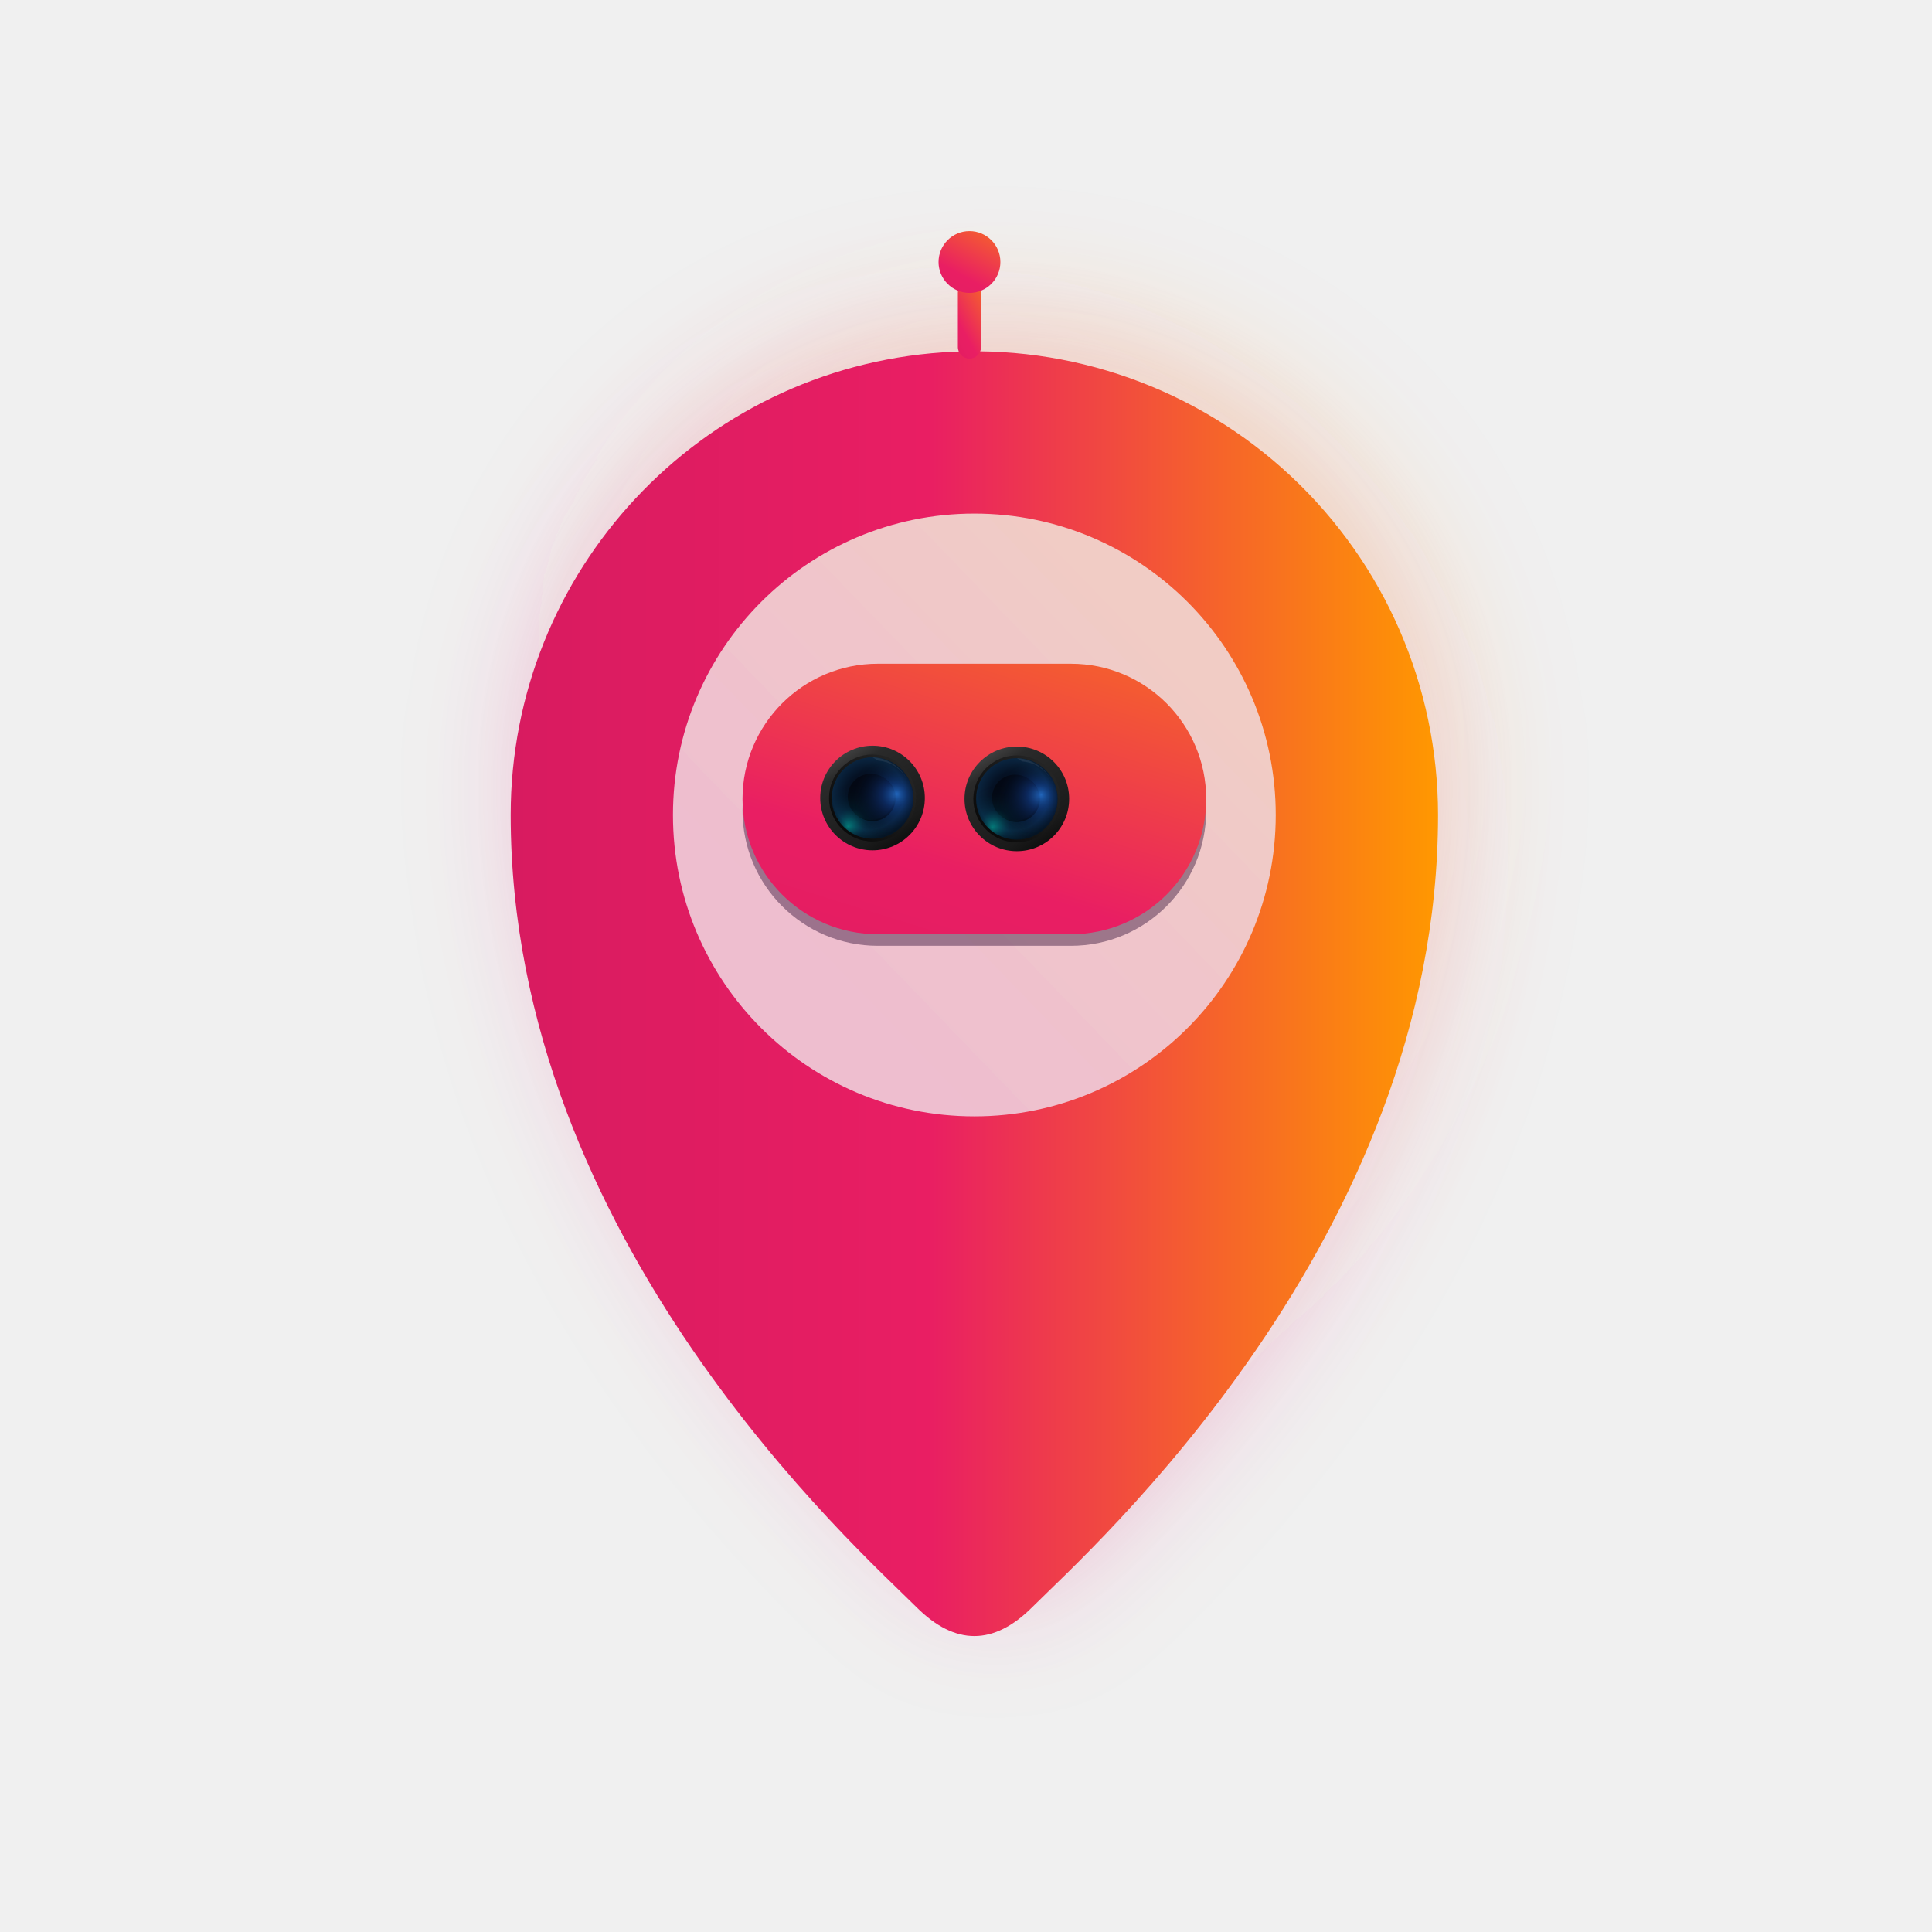
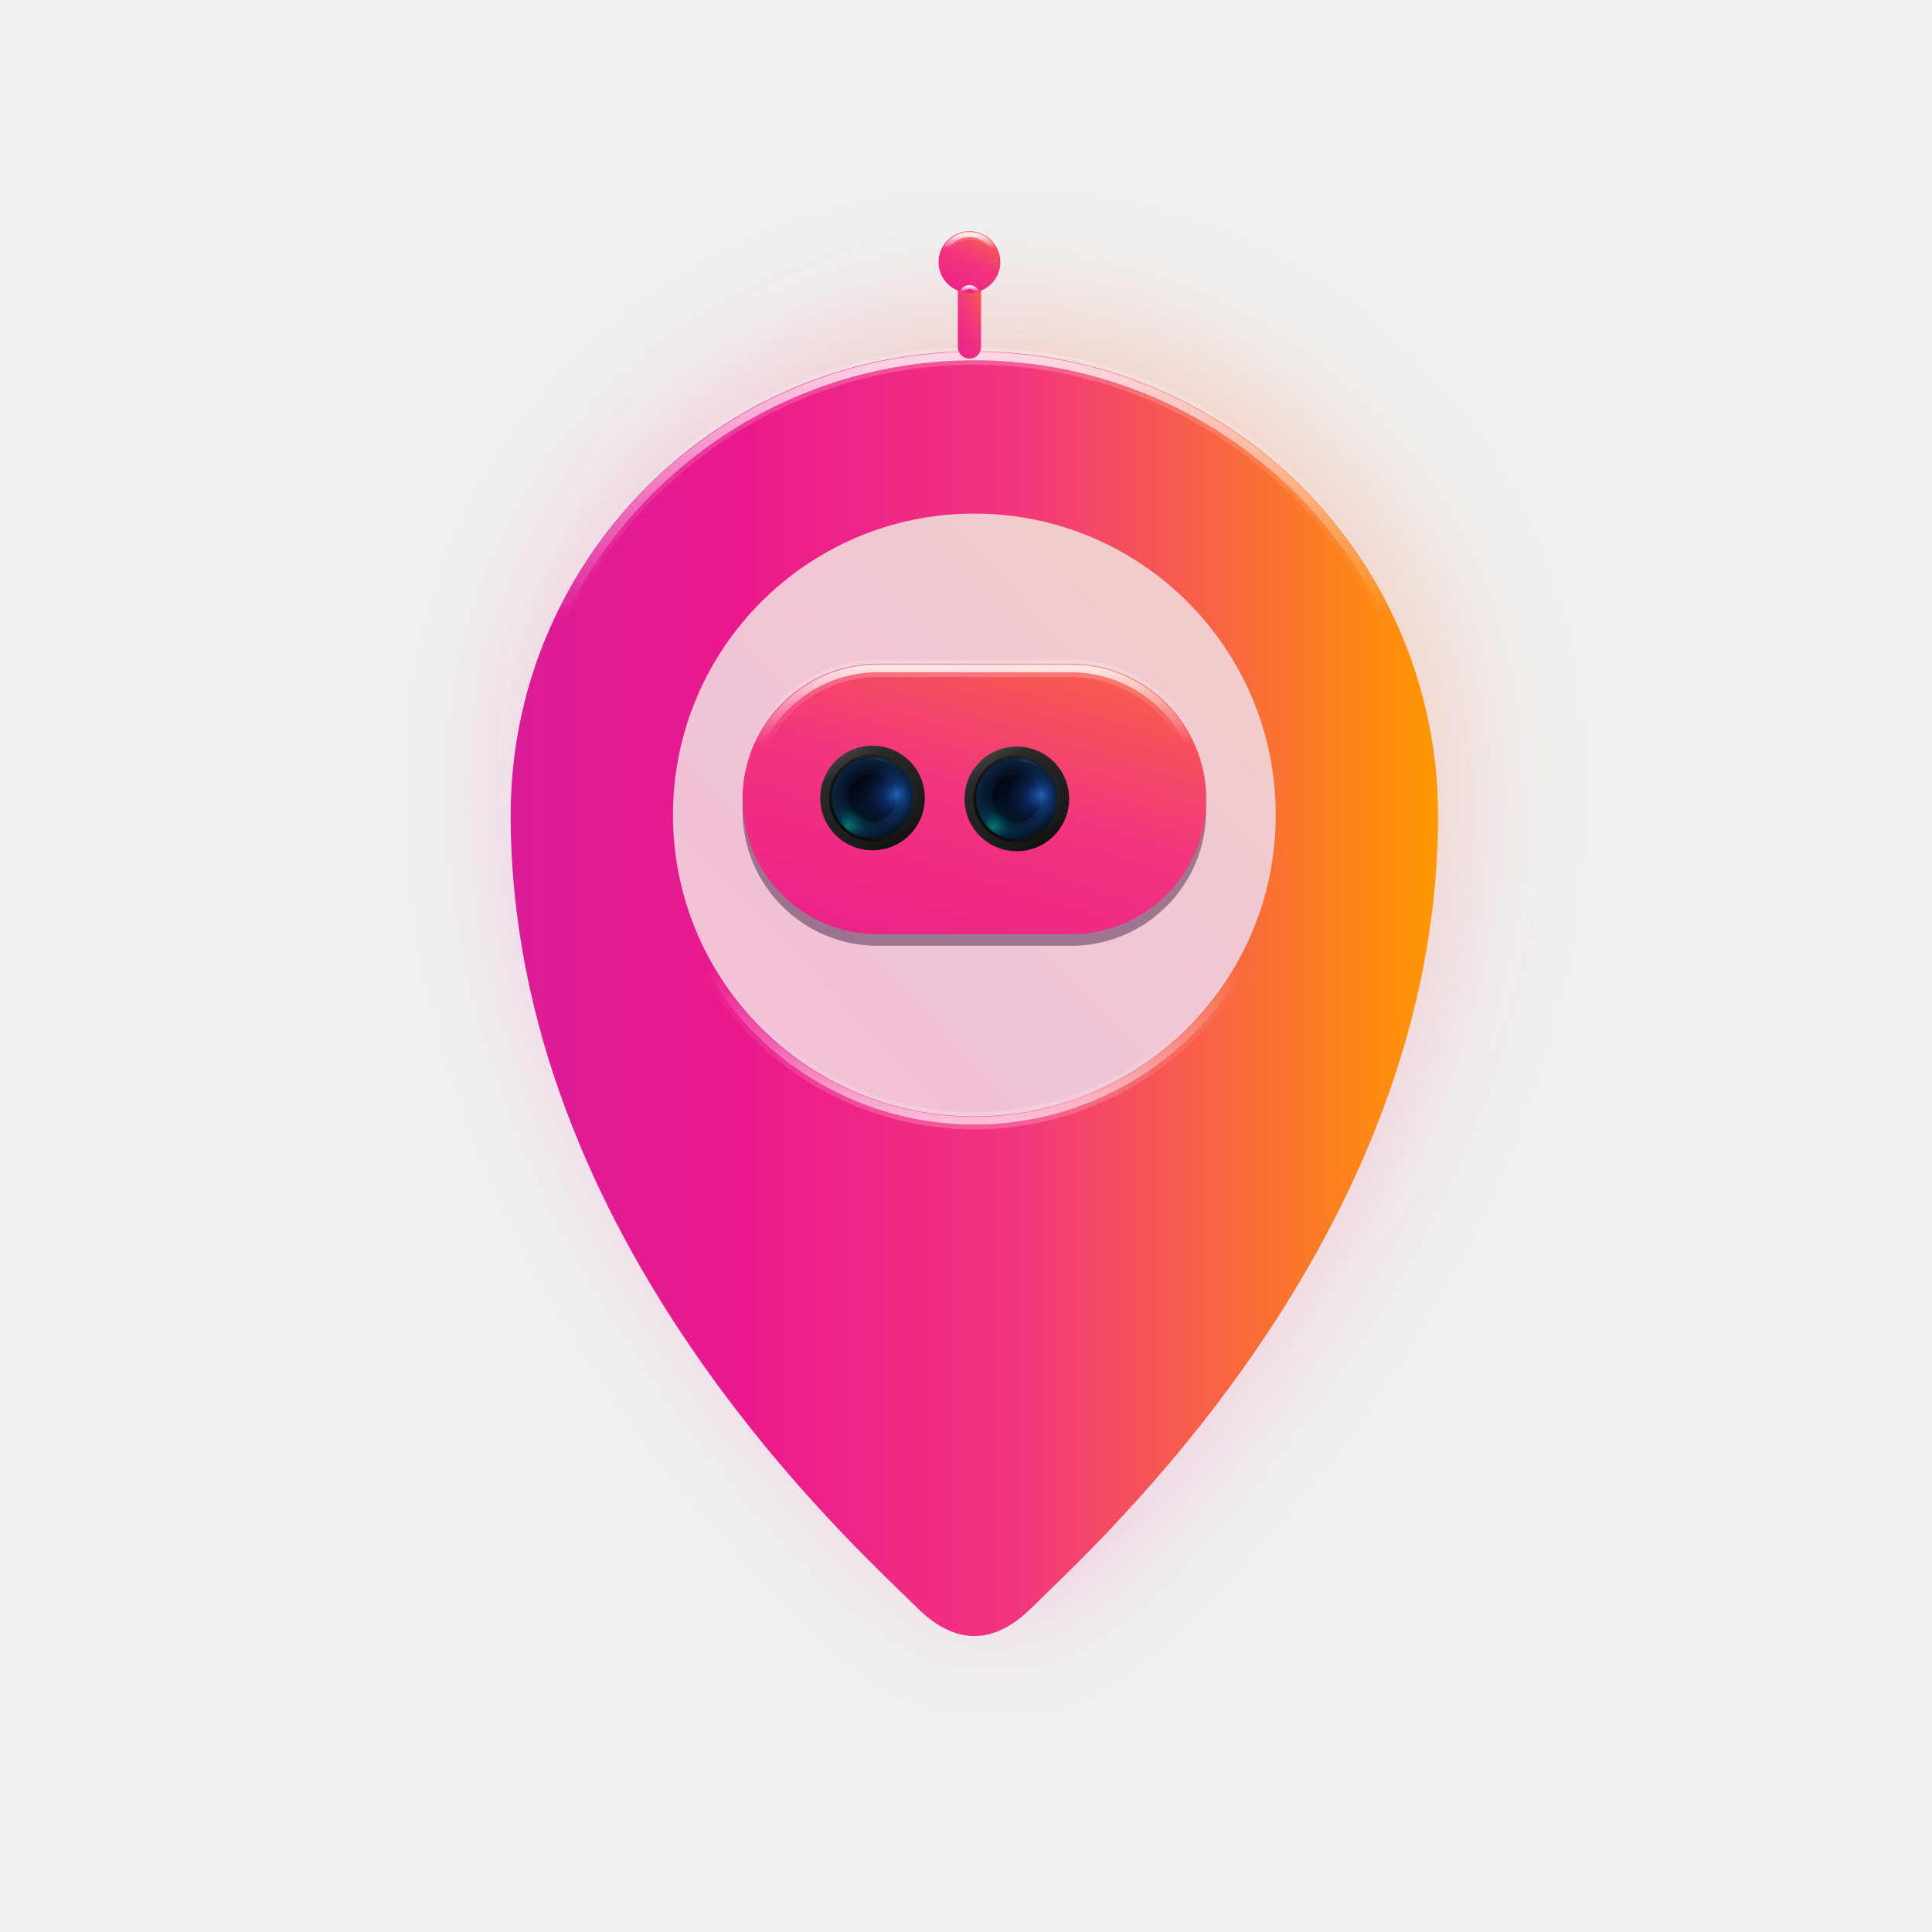
<svg xmlns="http://www.w3.org/2000/svg" xmlns:xlink="http://www.w3.org/1999/xlink" viewBox="0 0 500 500" width="500" height="500" version="1.1" id="svg13">
  <defs id="defs9">
    <linearGradient id="mainGrad" x1="0.1" y1="1" x2="0.9" y2="0">
-       <stop offset="0%" stop-color="#d81b60" id="stop1" />
-       <stop offset="45%" stop-color="#e91e63" id="stop2" />
+       <stop offset="0%" stop-color="#db1c97" id="stop1" />
+       <stop offset="25%" stop-color="#eb198c" id="stop2" />
+       <stop offset="55%" stop-color="#f2367d" id="stop2b" />
      <stop offset="100%" stop-color="#ff9800" id="stop3" />
    </linearGradient>
    <linearGradient id="innerGrad" x1="0" y1="0" x2="0" y2="1">
      <stop offset="0%" stop-color="#ffffff" id="stop4" />
      <stop offset="100%" stop-color="#f2ecee" id="stop5" />
    </linearGradient>
    <filter id="icon-shadow" x="0" y="0" width="1" height="1">
      <feDropShadow dx="0" dy="12" stdDeviation="18" flood-color="#000000" flood-opacity="0.12" />
    </filter>
    <filter id="glow" x="-0.153" y="-0.11" width="1.305" height="1.22">
      <feGaussianBlur stdDeviation="15.271" result="blur" id="feGaussianBlur5" />
      <feComponentTransfer id="feComponentTransfer5">
        <feFuncA type="linear" slope="0.4" id="feFuncA5" />
      </feComponentTransfer>
    </filter>
    <filter id="inset-highlight" x="-1" y="-0.375" width="3" height="2">
      <feOffset dx="0" dy="4" result="shifted" id="feOffset5" />
      <feGaussianBlur in="shifted" stdDeviation="2.5" result="blurred" id="feGaussianBlur6" />
      <feComposite operator="out" in="SourceGraphic" in2="blurred" result="inverse" id="feComposite6" />
      <feFlood flood-color="#ffffff" flood-opacity="0.9" result="white_color" id="feFlood6" />
      <feComposite operator="in" in="white_color" in2="inverse" result="highlight" id="feComposite7" />
      <feComposite operator="over" in="highlight" in2="SourceGraphic" id="feComposite8" />
    </filter>
    <filter id="noise" x="0" y="0" width="1" height="1">
      <feTurbulence type="fractalNoise" baseFrequency="1.5" numOctaves="3" result="noise" id="feTurbulence8" />
      <feColorMatrix type="matrix" values="1 0 0 0 0  0 1 0 0 0  0 0 1 0 0  0 0 0 0.04 0" id="feColorMatrix8" />
      <feComposite in2="SourceGraphic" in="noise" operator="in" result="noise_masked" id="feComposite9" />
      <feBlend in="SourceGraphic" in2="noise_masked" mode="multiply" id="feBlend9" />
    </filter>
    <linearGradient xlink:href="#mainGrad" id="linearGradient15" x1="130" y1="256.25" x2="370" y2="256.25" gradientUnits="userSpaceOnUse" gradientTransform="translate(2.1628,0.9143553)" />
    <filter style="color-interpolation-filters:sRGB" id="filter55" x="-0.103" y="-0.074" width="1.206" height="1.159">
      <feGaussianBlur result="result6" stdDeviation="3" in="SourceGraphic" id="feGaussianBlur55" />
      <feColorMatrix values="1 0 0 0 0 0 1 0 0 0 0 0 1 0 0 0 0 0 1 0 " result="result7" in="SourceGraphic" id="feColorMatrix55" />
      <feComposite operator="in" in="result6" in2="result7" id="feComposite55" result="fbSourceGraphic" />
      <feColorMatrix result="fbSourceGraphicAlpha" in="fbSourceGraphic" values="0 0 0 -1 0 0 0 0 -1 0 0 0 0 -1 0 0 0 0 1 0" id="feColorMatrix67" />
      <feFlood id="feFlood67" result="flood" in="fbSourceGraphic" flood-opacity="0.467" flood-color="rgb(137,0,146)" />
      <feGaussianBlur id="feGaussianBlur67" result="blur" in="fbSourceGraphic" stdDeviation="5.3" />
      <feOffset id="feOffset67" result="offset" in="blur" dx="0" dy="3.3" />
      <feComposite id="feComposite67" result="comp1" operator="in" in="flood" in2="offset" />
      <feComposite id="feComposite68" result="fbSourceGraphic" operator="over" in="fbSourceGraphic" in2="comp1" />
      <feColorMatrix result="fbSourceGraphicAlpha" in="fbSourceGraphic" values="0 0 0 -1 0 0 0 0 -1 0 0 0 0 -1 0 0 0 0 1 0" id="feColorMatrix85" />
      <feGaussianBlur id="feGaussianBlur85" stdDeviation="1" result="result3" in="fbSourceGraphic" />
      <feBlend id="feBlend85" in2="result3" result="result5" mode="screen" in="fbSourceGraphic" />
      <feGaussianBlur id="feGaussianBlur86" stdDeviation="1" result="result7" />
      <feConvolveMatrix id="feConvolveMatrix86" order="3 3" kernelMatrix="2 0 0 1 1 -1 0 0 -2 " targetX="1" targetY="1" result="result8" />
      <feBlend id="feBlend86" mode="darken" in="result7" result="result6" in2="result8" />
    </filter>
    <filter style="color-interpolation-filters:sRGB" id="filter71" x="-0.146" y="-0.25" width="1.292" height="1.548">
      <feFlood result="flood" in="SourceGraphic" flood-opacity="0.353" flood-color="rgb(137,0,146)" id="feFlood70" />
      <feGaussianBlur result="blur" in="SourceGraphic" stdDeviation="5.3" id="feGaussianBlur70" />
      <feOffset result="offset" in="blur" dx="0" dy="3.3" id="feOffset70" />
      <feComposite result="comp1" operator="in" in="flood" in2="offset" id="feComposite70" />
      <feComposite result="comp2" operator="over" in="SourceGraphic" in2="comp1" id="feComposite71" />
    </filter>
    <linearGradient xlink:href="#mainGrad" id="linearGradient77" x1="142.556" y1="402.678" x2="426.758" y2="47.425" gradientTransform="matrix(0.8782497,0,0,1.138628,7.48175,-8.733129)" gradientUnits="userSpaceOnUse" />
    <linearGradient xlink:href="#mainGrad" id="linearGradient80" x1="66.103" y1="463.03" x2="245.702" y2="238.531" gradientTransform="scale(1.603568,0.6236096)" gradientUnits="userSpaceOnUse" />
    <filter style="color-interpolation-filters:sRGB" id="filter88" x="-0.04" y="-0.069" width="1.08" height="1.137">
      <feGaussianBlur stdDeviation="1" result="result3" id="feGaussianBlur87" />
      <feBlend in2="result3" result="result5" mode="screen" in="SourceGraphic" id="feBlend87" />
      <feGaussianBlur stdDeviation="1" result="result7" id="feGaussianBlur88" />
      <feConvolveMatrix order="3 3" kernelMatrix="2 0 0 1 1 -1 0 0 -2 " targetX="1" targetY="1" result="result8" id="feConvolveMatrix88" />
      <feBlend mode="darken" in="result7" result="result6" in2="result8" id="feBlend88" />
    </filter>
    <filter style="color-interpolation-filters:sRGB" id="filter90" x="-0.3" y="-0.3" width="1.6" height="1.6">
      <feGaussianBlur stdDeviation="1" result="result3" id="feGaussianBlur89" />
      <feBlend in2="result3" result="result5" mode="screen" in="SourceGraphic" id="feBlend89" />
      <feGaussianBlur stdDeviation="1" result="result7" id="feGaussianBlur90" />
      <feConvolveMatrix order="3 3" kernelMatrix="2 0 0 1 1 -1 0 0 -2 " targetX="1" targetY="1" result="result8" id="feConvolveMatrix90" />
      <feBlend mode="darken" in="result7" result="result6" in2="result8" id="feBlend90" />
    </filter>
    <filter style="color-interpolation-filters:sRGB" id="filter92" x="-0.8" y="-0.24" width="2.6" height="1.48">
      <feGaussianBlur stdDeviation="1" result="result3" id="feGaussianBlur91" />
      <feBlend in2="result3" result="result5" mode="screen" in="SourceGraphic" id="feBlend91" />
      <feGaussianBlur stdDeviation="1" result="result7" id="feGaussianBlur92" />
      <feConvolveMatrix order="3 3" kernelMatrix="2 0 0 1 1 -1 0 0 -2 " targetX="1" targetY="1" result="result8" id="feConvolveMatrix92" />
      <feBlend mode="darken" in="result7" result="result6" in2="result8" id="feBlend92" />
    </filter>
    <linearGradient xlink:href="#linearGradient81" id="linearGradient82" x1="134.744" y1="4.503" x2="253.97" y2="371.443" gradientUnits="userSpaceOnUse" gradientTransform="matrix(1.297659,0,0,1.332169,-0.7718479,0.8293147)" />
    <linearGradient id="linearGradient81">
      <stop style="stop-color:#9336af;stop-opacity:1;" offset="0" id="stop81" />
      <stop style="stop-color:#35003f;stop-opacity:1;" offset="1" id="stop82" />
    </linearGradient>
    <linearGradient xlink:href="#linearGradient81" id="linearGradient10" x1="261.944" y1="22.088" x2="238.056" y2="477.912" gradientUnits="userSpaceOnUse" gradientTransform="matrix(1.095411,0,0,1.146874,-23.85278,-36.71837)" />
    <linearGradient xlink:href="#mainGrad" id="linearGradient79" x1="188.447" y1="205.757" x2="219.801" y2="166.565" gradientTransform="matrix(1.224745,0,0,0.8164966,-0.2000016,-84.75172)" gradientUnits="userSpaceOnUse" />
    <filter style="color-interpolation-filters:sRGB" id="filter90-5" x="-0.3" y="-0.3" width="1.6" height="1.6">
      <feGaussianBlur stdDeviation="1" result="result3" id="feGaussianBlur89-3" />
      <feBlend in2="result3" result="result5" mode="screen" in="SourceGraphic" id="feBlend89-5" />
      <feGaussianBlur stdDeviation="1" result="result7" id="feGaussianBlur90-6" />
      <feConvolveMatrix order="3 3" kernelMatrix="2 0 0 1 1 -1 0 0 -2 " targetX="1" targetY="1" result="result8" id="feConvolveMatrix90-2" />
      <feBlend mode="darken" in="result7" result="result6" in2="result8" id="feBlend90-9" />
    </filter>
    <linearGradient xlink:href="#mainGrad" id="linearGradient78" x1="361.945" y1="125.779" x2="383.411" y2="98.946" gradientTransform="matrix(0.6708204,0,0,1.490712,-0.2000016,-84.75172)" gradientUnits="userSpaceOnUse" />
    <filter style="color-interpolation-filters:sRGB" id="filter92-7" x="-0.8" y="-0.24" width="2.6" height="1.48">
      <feGaussianBlur stdDeviation="1" result="result3" id="feGaussianBlur91-0" />
      <feBlend in2="result3" result="result5" mode="screen" in="SourceGraphic" id="feBlend91-9" />
      <feGaussianBlur stdDeviation="1" result="result7" id="feGaussianBlur92-3" />
      <feConvolveMatrix order="3 3" kernelMatrix="2 0 0 1 1 -1 0 0 -2 " targetX="1" targetY="1" result="result8" id="feConvolveMatrix92-6" />
      <feBlend mode="darken" in="result7" result="result6" in2="result8" id="feBlend92-0" />
    </filter>
    <radialGradient id="blueHighlight" cx="129.6" cy="100" r="74" fx="144.4" fy="92.6" gradientUnits="userSpaceOnUse" gradientTransform="matrix(2.5,0,0,2.5,-120.5,417.5)">
      <stop offset="0%" stop-color="rgb(40, 120, 220)" stop-opacity="0.8" id="stop11" />
      <stop offset="30%" stop-color="rgb(20, 70, 160)" stop-opacity="0.5" id="stop12" />
      <stop offset="100%" stop-color="rgb(0, 0, 0)" stop-opacity="0" id="stop13" />
    </radialGradient>
    <radialGradient id="tealHighlight" cx="70.4" cy="137" r="66.6" fx="55.6" fy="151.8" gradientUnits="userSpaceOnUse" gradientTransform="matrix(2.5,0,0,2.5,-120.5,417.5)">
      <stop offset="0%" stop-color="rgb(0, 180, 160)" stop-opacity="0.6" id="stop14" />
      <stop offset="40%" stop-color="rgb(0, 80, 100)" stop-opacity="0.2" id="stop15" />
      <stop offset="100%" stop-color="rgb(0, 0, 0)" stop-opacity="0" id="stop16" />
    </radialGradient>
    <radialGradient id="glassBase" cx="92.6" cy="92.6" r="81.4" fx="92.6" fy="92.6" gradientUnits="userSpaceOnUse" gradientTransform="matrix(2.5,0,0,2.5,-120.5,417.5)">
      <stop offset="0%" stop-color="#020815" id="stop7" />
      <stop offset="50%" stop-color="#051225" id="stop8" />
      <stop offset="80%" stop-color="#0a2540" id="stop9" />
      <stop offset="100%" stop-color="#051525" id="stop10" />
    </radialGradient>
    <linearGradient id="rimInnerGrad" x1="21" y1="179" x2="179" y2="21" gradientUnits="userSpaceOnUse" gradientTransform="matrix(2.5,0,0,2.5,-120.5,417.5)">
      <stop offset="0%" stop-color="#050505" id="stop5-9" />
      <stop offset="100%" stop-color="#2a2a2a" id="stop6" />
    </linearGradient>
    <linearGradient id="rimGrad" x1="43" y1="5" x2="157" y2="195" gradientUnits="userSpaceOnUse" gradientTransform="matrix(2.5,0,0,2.5,-120.5,417.5)">
      <stop offset="0%" stop-color="#4a4a4a" id="stop1-2" />
      <stop offset="20%" stop-color="#2a2a2a" id="stop2-0" />
      <stop offset="80%" stop-color="#1a1a1a" id="stop3-2" />
      <stop offset="100%" stop-color="#0a0a0a" id="stop4-3" />
    </linearGradient>
    <linearGradient id="rimGrad-7" x1="43" y1="5" x2="157" y2="195" gradientUnits="userSpaceOnUse" gradientTransform="matrix(2.5,0,0,2.5,-120.5,417.5)">
      <stop offset="0%" stop-color="#4a4a4a" id="stop1-2-5" />
      <stop offset="20%" stop-color="#2a2a2a" id="stop2-0-9" />
      <stop offset="80%" stop-color="#1a1a1a" id="stop3-2-2" />
      <stop offset="100%" stop-color="#0a0a0a" id="stop4-3-2" />
    </linearGradient>
    <linearGradient id="rimInnerGrad-8" x1="21" y1="179" x2="179" y2="21" gradientUnits="userSpaceOnUse" gradientTransform="matrix(2.5,0,0,2.5,-120.5,417.5)">
      <stop offset="0%" stop-color="#050505" id="stop5-9-9" />
      <stop offset="100%" stop-color="#2a2a2a" id="stop6-7" />
    </linearGradient>
    <radialGradient id="glassBase-3" cx="92.6" cy="92.6" r="81.4" fx="92.6" fy="92.6" gradientUnits="userSpaceOnUse" gradientTransform="matrix(2.5,0,0,2.5,-120.5,417.5)">
      <stop offset="0%" stop-color="#020815" id="stop7-6" />
      <stop offset="50%" stop-color="#051225" id="stop8-1" />
      <stop offset="80%" stop-color="#0a2540" id="stop9-2" />
      <stop offset="100%" stop-color="#051525" id="stop10-9" />
    </radialGradient>
    <radialGradient id="tealHighlight-3" cx="70.4" cy="137" r="66.6" fx="55.6" fy="151.8" gradientUnits="userSpaceOnUse" gradientTransform="matrix(2.5,0,0,2.5,-120.5,417.5)">
      <stop offset="0%" stop-color="rgb(0, 180, 160)" stop-opacity="0.6" id="stop14-1" />
      <stop offset="40%" stop-color="rgb(0, 80, 100)" stop-opacity="0.2" id="stop15-9" />
      <stop offset="100%" stop-color="rgb(0, 0, 0)" stop-opacity="0" id="stop16-4" />
    </radialGradient>
    <radialGradient id="blueHighlight-7" cx="129.6" cy="100" r="74" fx="144.4" fy="92.6" gradientUnits="userSpaceOnUse" gradientTransform="matrix(2.5,0,0,2.5,-120.5,417.5)">
      <stop offset="0%" stop-color="rgb(40, 120, 220)" stop-opacity="0.8" id="stop11-8" />
      <stop offset="30%" stop-color="rgb(20, 70, 160)" stop-opacity="0.5" id="stop12-4" />
      <stop offset="100%" stop-color="rgb(0, 0, 0)" stop-opacity="0" id="stop13-5" />
    </radialGradient>
+     <linearGradient id="pinTopGleam" x1="0" y1="0" x2="0" y2="1">
+       <stop offset="0%" stop-color="#ffffff" stop-opacity="0.75" />
+       <stop offset="50%" stop-color="#ffffff" stop-opacity="0.35" />
+       <stop offset="100%" stop-color="#ffffff" stop-opacity="0" />
+     </linearGradient>
+     <linearGradient id="pinTopBloom" x1="0" y1="0" x2="0" y2="1">
+       <stop offset="0%" stop-color="#ffffff" stop-opacity="0.2" />
+       <stop offset="60%" stop-color="#ffffff" stop-opacity="0.08" />
+       <stop offset="100%" stop-color="#ffffff" stop-opacity="0" />
+     </linearGradient>
+     <linearGradient id="pinInnerGleam" x1="0" y1="0" x2="0" y2="1">
+       <stop offset="0%" stop-color="#ffffff" stop-opacity="0" />
+       <stop offset="50%" stop-color="#ffffff" stop-opacity="0.25" />
+       <stop offset="100%" stop-color="#ffffff" stop-opacity="0.6" />
+     </linearGradient>
+     <linearGradient id="pinInnerBloom" x1="0" y1="0" x2="0" y2="1">
+       <stop offset="0%" stop-color="#ffffff" stop-opacity="0" />
+       <stop offset="50%" stop-color="#ffffff" stop-opacity="0.08" />
+       <stop offset="100%" stop-color="#ffffff" stop-opacity="0.2" />
+     </linearGradient>
+     <linearGradient id="headTopGleam" x1="0" y1="0" x2="0" y2="1">
+       <stop offset="0%" stop-color="#ffffff" stop-opacity="0.8" />
+       <stop offset="50%" stop-color="#ffffff" stop-opacity="0.35" />
+       <stop offset="100%" stop-color="#ffffff" stop-opacity="0" />
+     </linearGradient>
+     <linearGradient id="headTopBloom" x1="0" y1="0" x2="0" y2="1">
+       <stop offset="0%" stop-color="#ffffff" stop-opacity="0.22" />
+       <stop offset="100%" stop-color="#ffffff" stop-opacity="0" />
+     </linearGradient>
+     <linearGradient id="antennaBallGleam" x1="0" y1="0" x2="0" y2="1">
+       <stop offset="0%" stop-color="#ffffff" stop-opacity="0.85" />
+       <stop offset="100%" stop-color="#ffffff" stop-opacity="0" />
+     </linearGradient>
  </defs>
  <rect style="display:none;fill:url(#linearGradient82);fill-rule:nonzero;stroke-width:0;stroke-dasharray:none" id="rect80" width="500.668" height="501.654" x="1.103" y="0.414" />
  <path style="display:none;opacity:1;fill:url(#linearGradient10);fill-opacity:0.791;stroke-width:1.191" id="path2" d="M 13.021,170.37 A 250,250 0 0 1 326.18,11.889 250,250 0 0 1 489.192,322.714 250,250 0 0 1 180.768,490.223 250,250 0 0 1 8.797,184.263" />
  <path d="m 137.482,201.267 a 120,120 0 1 1 240,0 c 0,110 -90,190 -105,205 q -15,15 -30,0 c -15,-15 -105,-95 -105,-205 z" fill="url(#mainGrad)" filter="url(#glow)" id="path9" style="display:inline;fill:url(#linearGradient77);filter:url(#glow);opacity:0.583" />
  <path id="path10" style="display:inline;fill:url(#linearGradient15)" d="M 243.973,91.194 A 120,120 0 0 0 132.163,210.914 c 0,110 90,190 105,205 10,10 20,10 30,0 15,-15 105,-95 105,-205 A 120,120 0 0 0 243.973,91.194 Z m 8.189,41.721 a 78,78 0 0 1 78,78 78,78 0 0 1 -78,78 78,78 0 0 1 -78,-78 78,78 0 0 1 78,-78 z" />
+   <path id="pin-top-bloom" d="M 144.5,160.7 A 118.8,118.8 0 0 1 359.8,160.7" fill="none" stroke="url(#pinTopBloom)" stroke-width="4.5" stroke-linecap="round" style="display:inline" />
+   <path id="pin-top-gleam" d="M 144.5,160.7 A 118.8,118.8 0 0 1 359.8,160.7" fill="none" stroke="url(#pinTopGleam)" stroke-width="2.2" stroke-linecap="round" style="display:inline" />
+   <path id="pin-inner-bloom" d="M 183.6,250.5 A 79.2,79.2 0 0 0 320.7,250.5" fill="none" stroke="url(#pinInnerBloom)" stroke-width="4.5" stroke-linecap="round" style="display:inline" />
+   <path id="pin-inner-gleam" d="M 183.6,250.5 A 79.2,79.2 0 0 0 320.7,250.5" fill="none" stroke="url(#pinInnerGleam)" stroke-width="2.0" stroke-linecap="round" style="display:inline" />
  <g id="robot-group" style="display:inline" transform="translate(2.162793,-3.223576)">
    <rect x="190" y="178" width="120" height="70" rx="35" fill="#200028" opacity="0.4" id="rect11-shadow" />
    <rect x="190" y="175" width="120" height="70" rx="35" fill="url(#mainGrad)" id="rect11" style="display:inline;fill:url(#linearGradient80);fill-rule:nonzero;stroke:none;stroke-width:1;stroke-dasharray:none;stroke-opacity:1" />
+     <path id="head-top-bloom" d="M 194.4,195.7 A 33.8,33.8 0 0 1 225,176.2 L 275,176.2 A 33.8,33.8 0 0 1 305.6,195.7" fill="none" stroke="url(#headTopBloom)" stroke-width="4.5" stroke-linecap="round" />
+     <path id="head-top-gleam" d="M 194.4,195.7 A 33.8,33.8 0 0 1 225,176.2 L 275,176.2 A 33.8,33.8 0 0 1 305.6,195.7" fill="none" stroke="url(#headTopGleam)" stroke-width="2.0" stroke-linecap="round" />
    <circle cx="218.782" cy="214.023" r="10.5" fill="#ffffff" id="circle12" style="display:none" />
    <circle cx="259.639" cy="213.657" r="10.5" fill="#ffffff" id="circle13" style="display:none" />
    <g id="g1" transform="matrix(0.05700606,0,0,0.05700606,253.6094,171.922)">
      <g id="layer2">
        <circle cx="129.5" cy="667.5" r="237.5" fill="url(#rimGrad)" id="circle16" style="fill:url(#rimGrad);stroke-width:2.5" />
        <circle cx="129.5" cy="667.5" r="197.5" fill="url(#rimInnerGrad)" id="circle17" style="fill:url(#rimInnerGrad);stroke-width:2.5" />
        <circle cx="129.5" cy="667.5" r="185" fill="url(#glassBase)" id="circle18" style="fill:url(#glassBase);stroke-width:2.5" />
        <circle cx="129.5" cy="667.5" r="105" fill="#01040a" id="circle19" style="stroke-width:2.5" />
        <circle cx="122" cy="662.5" r="105" fill="#030814" id="circle20" style="stroke-width:2.5" />
        <circle cx="129.5" cy="667.5" r="185" fill="url(#tealHighlight)" id="circle21" style="fill:url(#tealHighlight);stroke-width:2.5" />
        <circle cx="129.5" cy="667.5" r="185" fill="url(#blueHighlight)" id="circle22" style="fill:url(#blueHighlight);stroke-width:2.5" />
        <path d="m 154.5,497.5 a 162.5,162.5 0 0 1 145,120 185,185 0 0 0 -170,-135 z" fill="#ffffff" fill-opacity="0.08" id="path22" style="stroke-width:2.5" />
      </g>
    </g>
    <g id="g1-3" transform="matrix(0.05700606,0,0,0.05700606,216.2655,171.698)">
      <g id="layer2-6">
        <circle cx="129.5" cy="667.5" r="237.5" fill="url(#rimGrad)" id="circle16-1" style="fill:url(#rimGrad-7);stroke-width:2.5" />
        <circle cx="129.5" cy="667.5" r="197.5" fill="url(#rimInnerGrad)" id="circle17-0" style="fill:url(#rimInnerGrad-8);stroke-width:2.5" />
        <circle cx="129.5" cy="667.5" r="185" fill="url(#glassBase)" id="circle18-6" style="fill:url(#glassBase-3);stroke-width:2.5" />
        <circle cx="129.5" cy="667.5" r="105" fill="#01040a" id="circle19-3" style="stroke-width:2.5" />
        <circle cx="122" cy="662.5" r="105" fill="#030814" id="circle20-2" style="stroke-width:2.5" />
        <circle cx="129.5" cy="667.5" r="185" fill="url(#tealHighlight)" id="circle21-0" style="fill:url(#tealHighlight-3);stroke-width:2.5" />
        <circle cx="129.5" cy="667.5" r="185" fill="url(#blueHighlight)" id="circle22-6" style="fill:url(#blueHighlight-7);stroke-width:2.5" />
        <path d="m 154.5,497.5 a 162.5,162.5 0 0 1 145,120 185,185 0 0 0 -170,-135 z" fill="#ffffff" fill-opacity="0.08" id="path22-1" style="stroke-width:2.5" />
      </g>
    </g>
  </g>
  <g id="layer1" transform="translate(1.097235,2.560214)">
    <rect x="246.8" y="70.248" width="6" height="20" rx="3" fill="url(#mainGrad)" id="rect10" style="display:inline;fill:url(#linearGradient78)" />
    <circle cx="249.8" cy="65.248" r="8" fill="url(#mainGrad)" id="circle11" style="display:inline;fill:url(#linearGradient79)" />
+     <path id="antenna-stem-gleam" d="M 247.8,73 A 2.2,2.2 0 0 1 251.8,73" fill="none" stroke="url(#antennaBallGleam)" stroke-width="1.0" stroke-linecap="round" />
+     <path id="antenna-ball-bloom" d="M 243.65,61.7 A 7.1,7.1 0 0 1 255.95,61.7" fill="none" stroke="url(#antennaBallGleam)" stroke-width="2.6" stroke-linecap="round" opacity="0.3" />
+     <path id="antenna-ball-gleam" d="M 243.65,61.7 A 7.1,7.1 0 0 1 255.95,61.7" fill="none" stroke="url(#antennaBallGleam)" stroke-width="1.3" stroke-linecap="round" />
  </g>
</svg>
